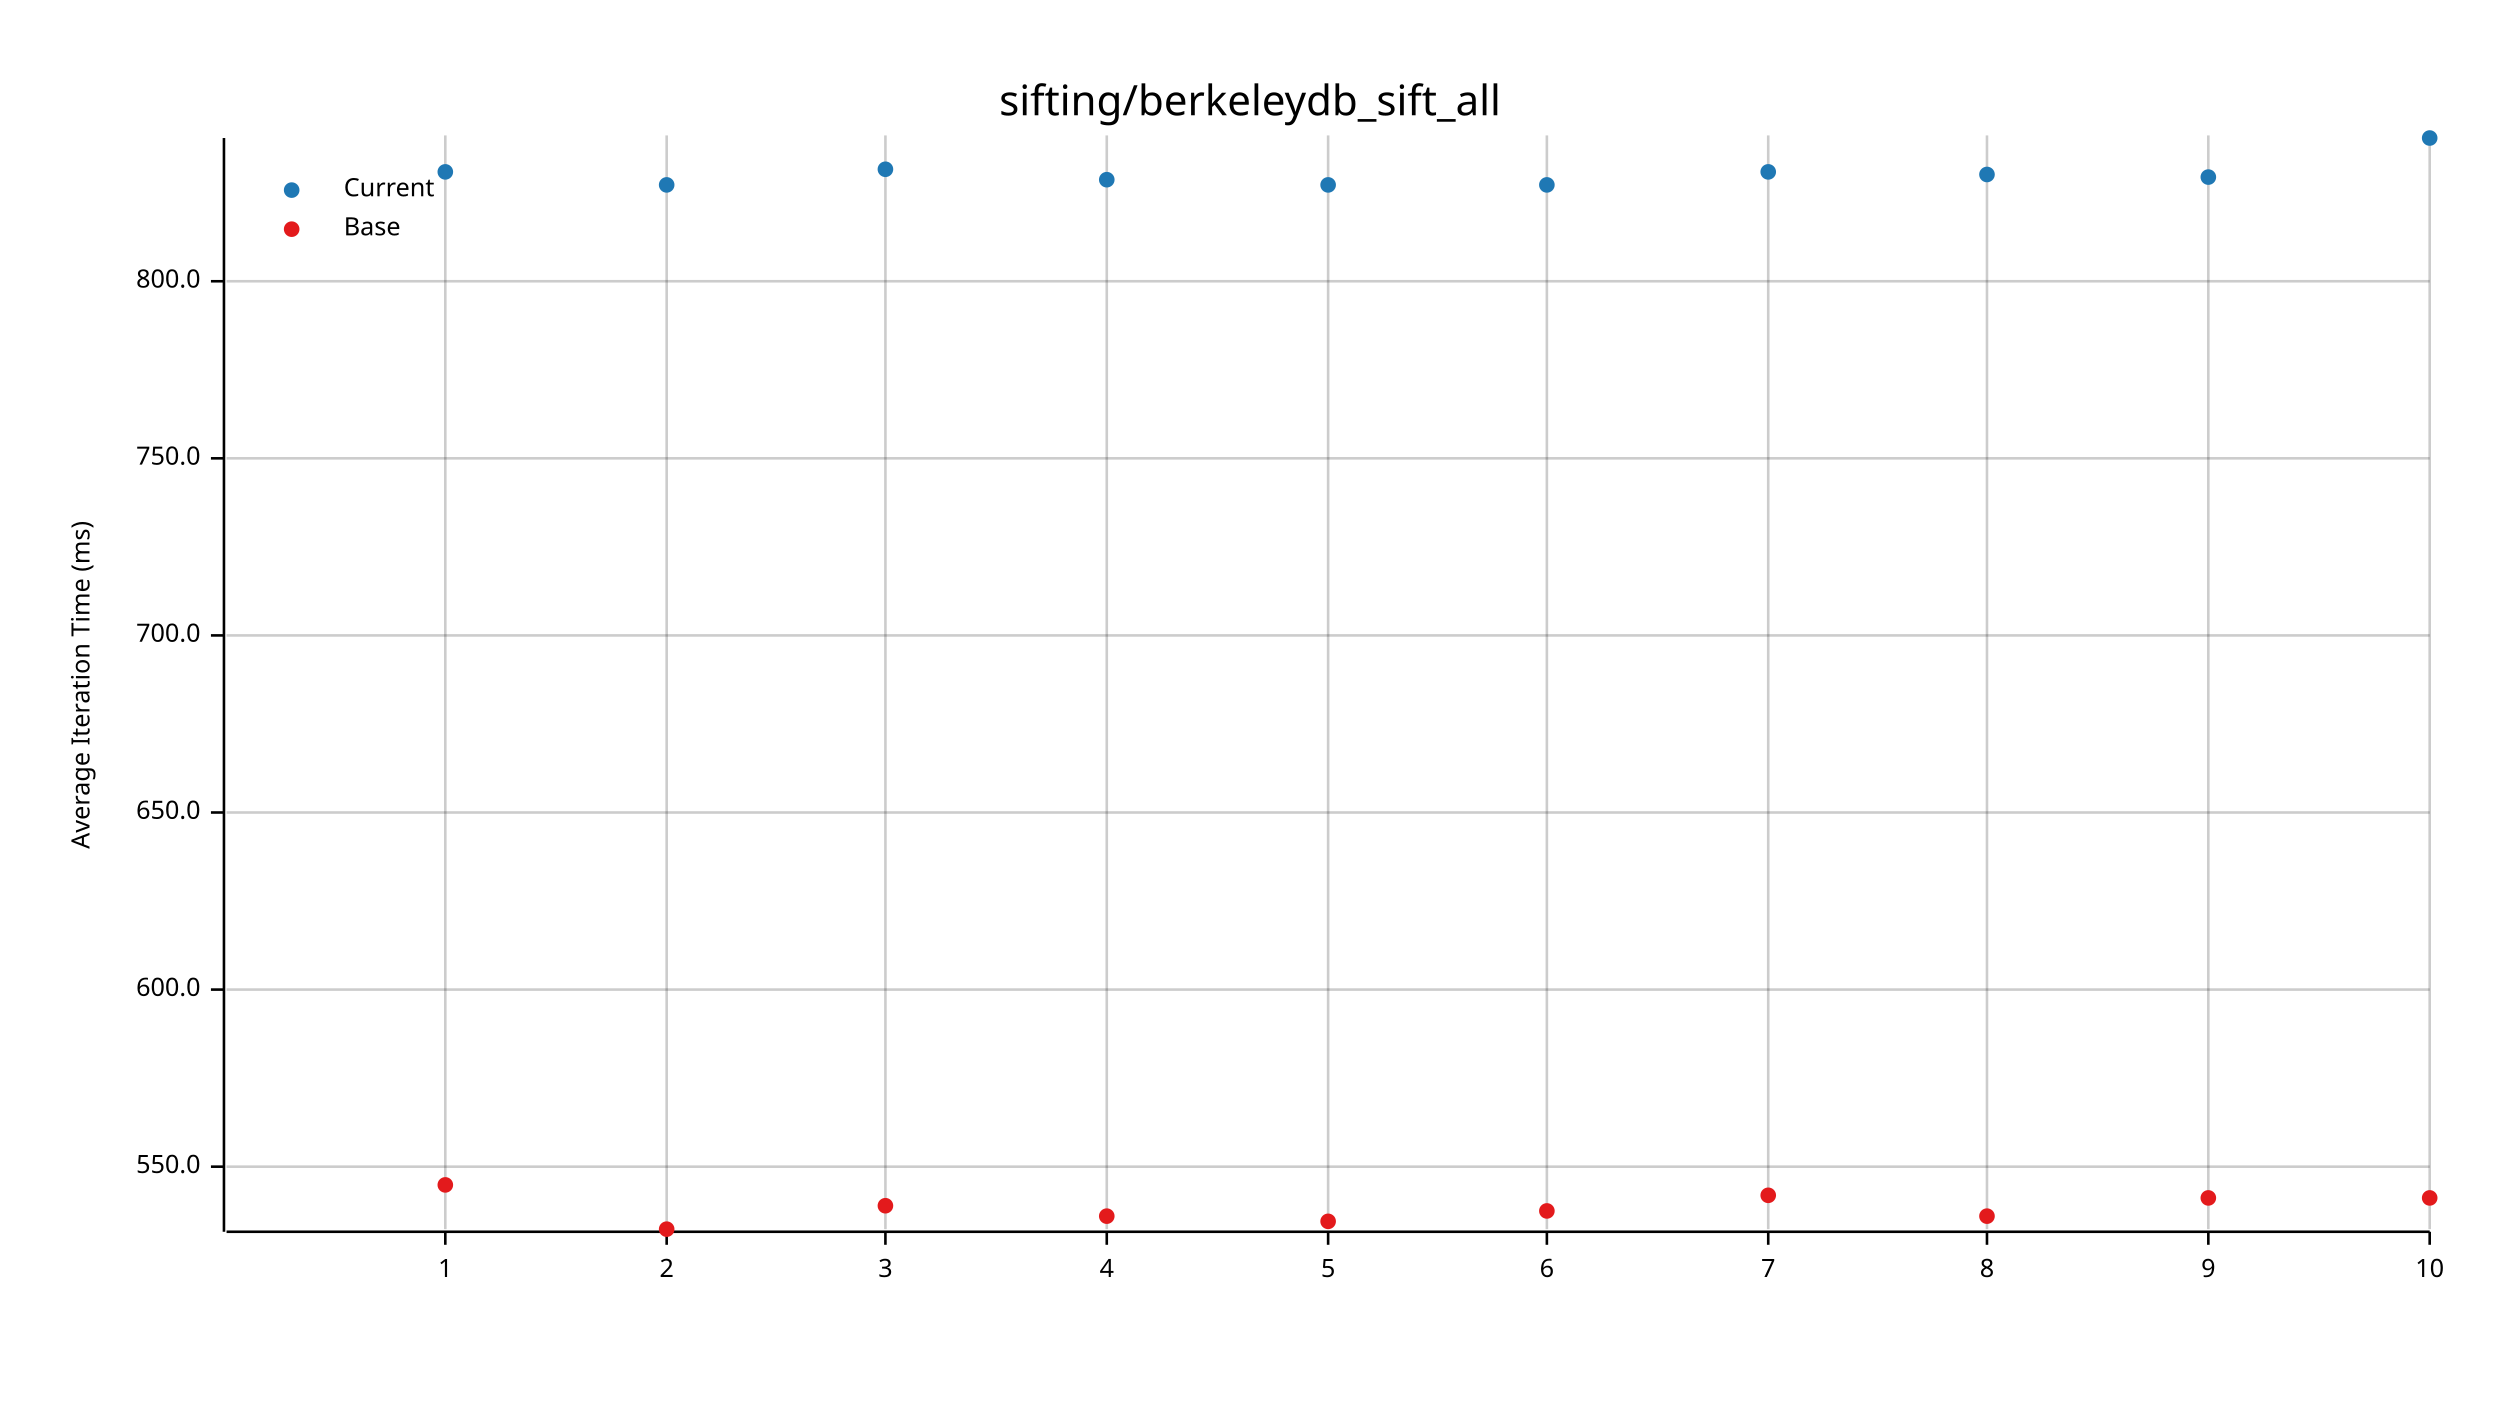
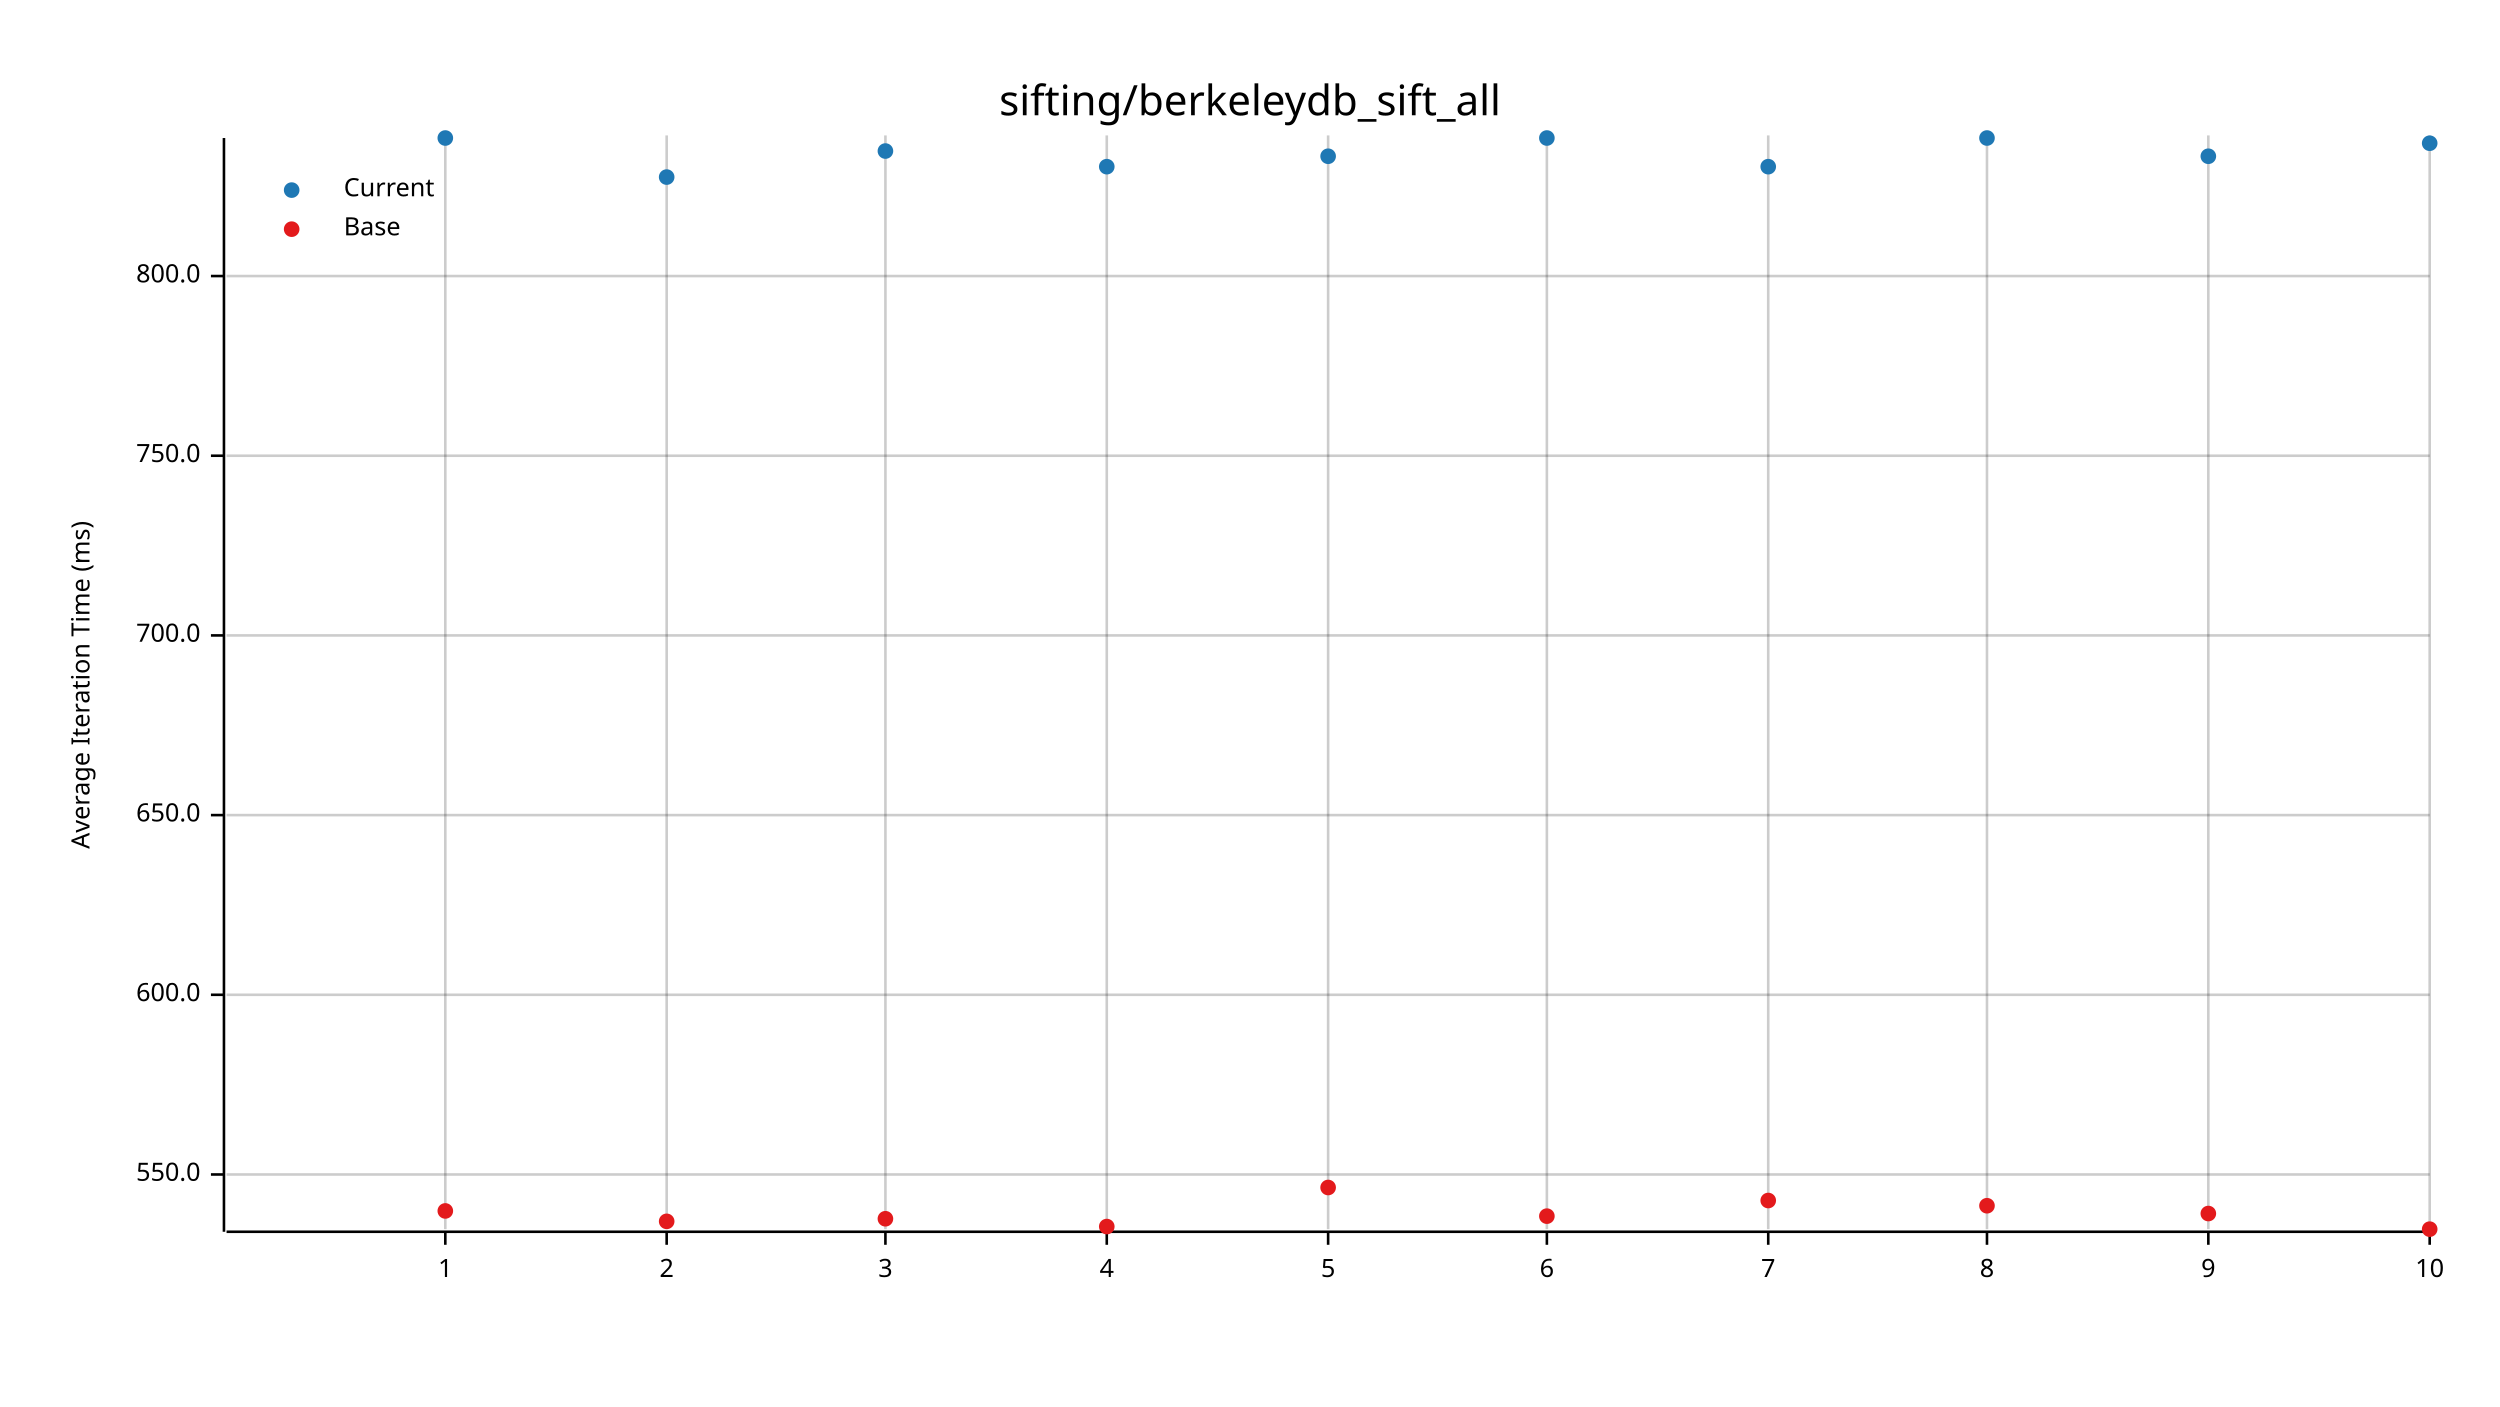
<svg xmlns="http://www.w3.org/2000/svg" width="960" height="540" viewBox="0 0 960 540">
  <text x="480" y="32" dy="0.76em" text-anchor="middle" font-family="sans-serif" font-size="16.129" opacity="1" fill="#000000">
sifting/berkeleydb_sift_all
</text>
  <text x="27" y="263" dy="0.76em" text-anchor="middle" font-family="sans-serif" font-size="9.677" opacity="1" fill="#000000" transform="rotate(270, 27, 263)">
Average Iteration Time (ms)
</text>
  <line opacity="0.2" stroke="#000000" stroke-width="1" x1="171" y1="472" x2="171" y2="52" />
  <line opacity="0.2" stroke="#000000" stroke-width="1" x1="256" y1="472" x2="256" y2="52" />
  <line opacity="0.2" stroke="#000000" stroke-width="1" x1="340" y1="472" x2="340" y2="52" />
  <line opacity="0.2" stroke="#000000" stroke-width="1" x1="425" y1="472" x2="425" y2="52" />
  <line opacity="0.2" stroke="#000000" stroke-width="1" x1="510" y1="472" x2="510" y2="52" />
  <line opacity="0.2" stroke="#000000" stroke-width="1" x1="594" y1="472" x2="594" y2="52" />
  <line opacity="0.2" stroke="#000000" stroke-width="1" x1="679" y1="472" x2="679" y2="52" />
  <line opacity="0.2" stroke="#000000" stroke-width="1" x1="763" y1="472" x2="763" y2="52" />
  <line opacity="0.2" stroke="#000000" stroke-width="1" x1="848" y1="472" x2="848" y2="52" />
  <line opacity="0.2" stroke="#000000" stroke-width="1" x1="933" y1="472" x2="933" y2="52" />
-   <line opacity="0.2" stroke="#000000" stroke-width="1" x1="87" y1="448" x2="933" y2="448" />
-   <line opacity="0.2" stroke="#000000" stroke-width="1" x1="87" y1="380" x2="933" y2="380" />
-   <line opacity="0.2" stroke="#000000" stroke-width="1" x1="87" y1="312" x2="933" y2="312" />
+   <line opacity="0.2" stroke="#000000" stroke-width="1" x1="87" y1="451" x2="933" y2="451" />
+   <line opacity="0.2" stroke="#000000" stroke-width="1" x1="87" y1="382" x2="933" y2="382" />
+   <line opacity="0.2" stroke="#000000" stroke-width="1" x1="87" y1="313" x2="933" y2="313" />
  <line opacity="0.2" stroke="#000000" stroke-width="1" x1="87" y1="244" x2="933" y2="244" />
-   <line opacity="0.2" stroke="#000000" stroke-width="1" x1="87" y1="176" x2="933" y2="176" />
-   <line opacity="0.2" stroke="#000000" stroke-width="1" x1="87" y1="108" x2="933" y2="108" />
+   <line opacity="0.2" stroke="#000000" stroke-width="1" x1="87" y1="175" x2="933" y2="175" />
+   <line opacity="0.2" stroke="#000000" stroke-width="1" x1="87" y1="106" x2="933" y2="106" />
  <polyline fill="none" opacity="1" stroke="#000000" stroke-width="1" points="86,53 86,473 " />
-   <text x="77" y="448" dy="0.5ex" text-anchor="end" font-family="sans-serif" font-size="9.677" opacity="1" fill="#000000">
+   <text x="77" y="451" dy="0.5ex" text-anchor="end" font-family="sans-serif" font-size="9.677" opacity="1" fill="#000000">
550.0
</text>
-   <polyline fill="none" opacity="1" stroke="#000000" stroke-width="1" points="81,448 86,448 " />
-   <text x="77" y="380" dy="0.5ex" text-anchor="end" font-family="sans-serif" font-size="9.677" opacity="1" fill="#000000">
+   <polyline fill="none" opacity="1" stroke="#000000" stroke-width="1" points="81,451 86,451 " />
+   <text x="77" y="382" dy="0.5ex" text-anchor="end" font-family="sans-serif" font-size="9.677" opacity="1" fill="#000000">
600.0
</text>
-   <polyline fill="none" opacity="1" stroke="#000000" stroke-width="1" points="81,380 86,380 " />
-   <text x="77" y="312" dy="0.5ex" text-anchor="end" font-family="sans-serif" font-size="9.677" opacity="1" fill="#000000">
+   <polyline fill="none" opacity="1" stroke="#000000" stroke-width="1" points="81,382 86,382 " />
+   <text x="77" y="313" dy="0.5ex" text-anchor="end" font-family="sans-serif" font-size="9.677" opacity="1" fill="#000000">
650.0
</text>
-   <polyline fill="none" opacity="1" stroke="#000000" stroke-width="1" points="81,312 86,312 " />
+   <polyline fill="none" opacity="1" stroke="#000000" stroke-width="1" points="81,313 86,313 " />
  <text x="77" y="244" dy="0.5ex" text-anchor="end" font-family="sans-serif" font-size="9.677" opacity="1" fill="#000000">
700.0
</text>
  <polyline fill="none" opacity="1" stroke="#000000" stroke-width="1" points="81,244 86,244 " />
-   <text x="77" y="176" dy="0.5ex" text-anchor="end" font-family="sans-serif" font-size="9.677" opacity="1" fill="#000000">
+   <text x="77" y="175" dy="0.5ex" text-anchor="end" font-family="sans-serif" font-size="9.677" opacity="1" fill="#000000">
750.0
</text>
-   <polyline fill="none" opacity="1" stroke="#000000" stroke-width="1" points="81,176 86,176 " />
-   <text x="77" y="108" dy="0.5ex" text-anchor="end" font-family="sans-serif" font-size="9.677" opacity="1" fill="#000000">
+   <polyline fill="none" opacity="1" stroke="#000000" stroke-width="1" points="81,175 86,175 " />
+   <text x="77" y="106" dy="0.5ex" text-anchor="end" font-family="sans-serif" font-size="9.677" opacity="1" fill="#000000">
800.0
</text>
-   <polyline fill="none" opacity="1" stroke="#000000" stroke-width="1" points="81,108 86,108 " />
+   <polyline fill="none" opacity="1" stroke="#000000" stroke-width="1" points="81,106 86,106 " />
  <polyline fill="none" opacity="1" stroke="#000000" stroke-width="1" points="87,473 933,473 " />
  <text x="171" y="483" dy="0.76em" text-anchor="middle" font-family="sans-serif" font-size="9.677" opacity="1" fill="#000000">
1
</text>
  <polyline fill="none" opacity="1" stroke="#000000" stroke-width="1" points="171,473 171,478 " />
  <text x="256" y="483" dy="0.76em" text-anchor="middle" font-family="sans-serif" font-size="9.677" opacity="1" fill="#000000">
2
</text>
  <polyline fill="none" opacity="1" stroke="#000000" stroke-width="1" points="256,473 256,478 " />
  <text x="340" y="483" dy="0.76em" text-anchor="middle" font-family="sans-serif" font-size="9.677" opacity="1" fill="#000000">
3
</text>
  <polyline fill="none" opacity="1" stroke="#000000" stroke-width="1" points="340,473 340,478 " />
  <text x="425" y="483" dy="0.76em" text-anchor="middle" font-family="sans-serif" font-size="9.677" opacity="1" fill="#000000">
4
</text>
  <polyline fill="none" opacity="1" stroke="#000000" stroke-width="1" points="425,473 425,478 " />
  <text x="510" y="483" dy="0.76em" text-anchor="middle" font-family="sans-serif" font-size="9.677" opacity="1" fill="#000000">
5
</text>
  <polyline fill="none" opacity="1" stroke="#000000" stroke-width="1" points="510,473 510,478 " />
  <text x="594" y="483" dy="0.76em" text-anchor="middle" font-family="sans-serif" font-size="9.677" opacity="1" fill="#000000">
6
</text>
  <polyline fill="none" opacity="1" stroke="#000000" stroke-width="1" points="594,473 594,478 " />
  <text x="679" y="483" dy="0.76em" text-anchor="middle" font-family="sans-serif" font-size="9.677" opacity="1" fill="#000000">
7
</text>
  <polyline fill="none" opacity="1" stroke="#000000" stroke-width="1" points="679,473 679,478 " />
  <text x="763" y="483" dy="0.76em" text-anchor="middle" font-family="sans-serif" font-size="9.677" opacity="1" fill="#000000">
8
</text>
  <polyline fill="none" opacity="1" stroke="#000000" stroke-width="1" points="763,473 763,478 " />
  <text x="848" y="483" dy="0.76em" text-anchor="middle" font-family="sans-serif" font-size="9.677" opacity="1" fill="#000000">
9
</text>
  <polyline fill="none" opacity="1" stroke="#000000" stroke-width="1" points="848,473 848,478 " />
  <text x="933" y="483" dy="0.76em" text-anchor="middle" font-family="sans-serif" font-size="9.677" opacity="1" fill="#000000">
10
</text>
  <polyline fill="none" opacity="1" stroke="#000000" stroke-width="1" points="933,473 933,478 " />
-   <circle cx="171" cy="66" r="3" opacity="1" fill="#1F78B4" stroke="none" stroke-width="1" />
-   <circle cx="256" cy="71" r="3" opacity="1" fill="#1F78B4" stroke="none" stroke-width="1" />
-   <circle cx="340" cy="65" r="3" opacity="1" fill="#1F78B4" stroke="none" stroke-width="1" />
-   <circle cx="425" cy="69" r="3" opacity="1" fill="#1F78B4" stroke="none" stroke-width="1" />
-   <circle cx="510" cy="71" r="3" opacity="1" fill="#1F78B4" stroke="none" stroke-width="1" />
-   <circle cx="594" cy="71" r="3" opacity="1" fill="#1F78B4" stroke="none" stroke-width="1" />
-   <circle cx="679" cy="66" r="3" opacity="1" fill="#1F78B4" stroke="none" stroke-width="1" />
-   <circle cx="763" cy="67" r="3" opacity="1" fill="#1F78B4" stroke="none" stroke-width="1" />
-   <circle cx="848" cy="68" r="3" opacity="1" fill="#1F78B4" stroke="none" stroke-width="1" />
-   <circle cx="933" cy="53" r="3" opacity="1" fill="#1F78B4" stroke="none" stroke-width="1" />
-   <circle cx="171" cy="455" r="3" opacity="1" fill="#E31A1C" stroke="none" stroke-width="1" />
-   <circle cx="256" cy="472" r="3" opacity="1" fill="#E31A1C" stroke="none" stroke-width="1" />
-   <circle cx="340" cy="463" r="3" opacity="1" fill="#E31A1C" stroke="none" stroke-width="1" />
-   <circle cx="425" cy="467" r="3" opacity="1" fill="#E31A1C" stroke="none" stroke-width="1" />
-   <circle cx="510" cy="469" r="3" opacity="1" fill="#E31A1C" stroke="none" stroke-width="1" />
-   <circle cx="594" cy="465" r="3" opacity="1" fill="#E31A1C" stroke="none" stroke-width="1" />
-   <circle cx="679" cy="459" r="3" opacity="1" fill="#E31A1C" stroke="none" stroke-width="1" />
-   <circle cx="763" cy="467" r="3" opacity="1" fill="#E31A1C" stroke="none" stroke-width="1" />
-   <circle cx="848" cy="460" r="3" opacity="1" fill="#E31A1C" stroke="none" stroke-width="1" />
-   <circle cx="933" cy="460" r="3" opacity="1" fill="#E31A1C" stroke="none" stroke-width="1" />
+   <circle cx="171" cy="53" r="3" opacity="1" fill="#1F78B4" stroke="none" stroke-width="1" />
+   <circle cx="256" cy="68" r="3" opacity="1" fill="#1F78B4" stroke="none" stroke-width="1" />
+   <circle cx="340" cy="58" r="3" opacity="1" fill="#1F78B4" stroke="none" stroke-width="1" />
+   <circle cx="425" cy="64" r="3" opacity="1" fill="#1F78B4" stroke="none" stroke-width="1" />
+   <circle cx="510" cy="60" r="3" opacity="1" fill="#1F78B4" stroke="none" stroke-width="1" />
+   <circle cx="594" cy="53" r="3" opacity="1" fill="#1F78B4" stroke="none" stroke-width="1" />
+   <circle cx="679" cy="64" r="3" opacity="1" fill="#1F78B4" stroke="none" stroke-width="1" />
+   <circle cx="763" cy="53" r="3" opacity="1" fill="#1F78B4" stroke="none" stroke-width="1" />
+   <circle cx="848" cy="60" r="3" opacity="1" fill="#1F78B4" stroke="none" stroke-width="1" />
+   <circle cx="933" cy="55" r="3" opacity="1" fill="#1F78B4" stroke="none" stroke-width="1" />
+   <circle cx="171" cy="465" r="3" opacity="1" fill="#E31A1C" stroke="none" stroke-width="1" />
+   <circle cx="256" cy="469" r="3" opacity="1" fill="#E31A1C" stroke="none" stroke-width="1" />
+   <circle cx="340" cy="468" r="3" opacity="1" fill="#E31A1C" stroke="none" stroke-width="1" />
+   <circle cx="425" cy="471" r="3" opacity="1" fill="#E31A1C" stroke="none" stroke-width="1" />
+   <circle cx="510" cy="456" r="3" opacity="1" fill="#E31A1C" stroke="none" stroke-width="1" />
+   <circle cx="594" cy="467" r="3" opacity="1" fill="#E31A1C" stroke="none" stroke-width="1" />
+   <circle cx="679" cy="461" r="3" opacity="1" fill="#E31A1C" stroke="none" stroke-width="1" />
+   <circle cx="763" cy="463" r="3" opacity="1" fill="#E31A1C" stroke="none" stroke-width="1" />
+   <circle cx="848" cy="466" r="3" opacity="1" fill="#E31A1C" stroke="none" stroke-width="1" />
+   <circle cx="933" cy="472" r="3" opacity="1" fill="#E31A1C" stroke="none" stroke-width="1" />
  <text x="132" y="68" dy="0.76em" text-anchor="start" font-family="sans-serif" font-size="9.677" opacity="1" fill="#000000">
Current
</text>
  <text x="132" y="83" dy="0.76em" text-anchor="start" font-family="sans-serif" font-size="9.677" opacity="1" fill="#000000">
Base
</text>
  <circle cx="112" cy="73" r="3" opacity="1" fill="#1F78B4" stroke="none" stroke-width="1" />
  <circle cx="112" cy="88" r="3" opacity="1" fill="#E31A1C" stroke="none" stroke-width="1" />
</svg>
